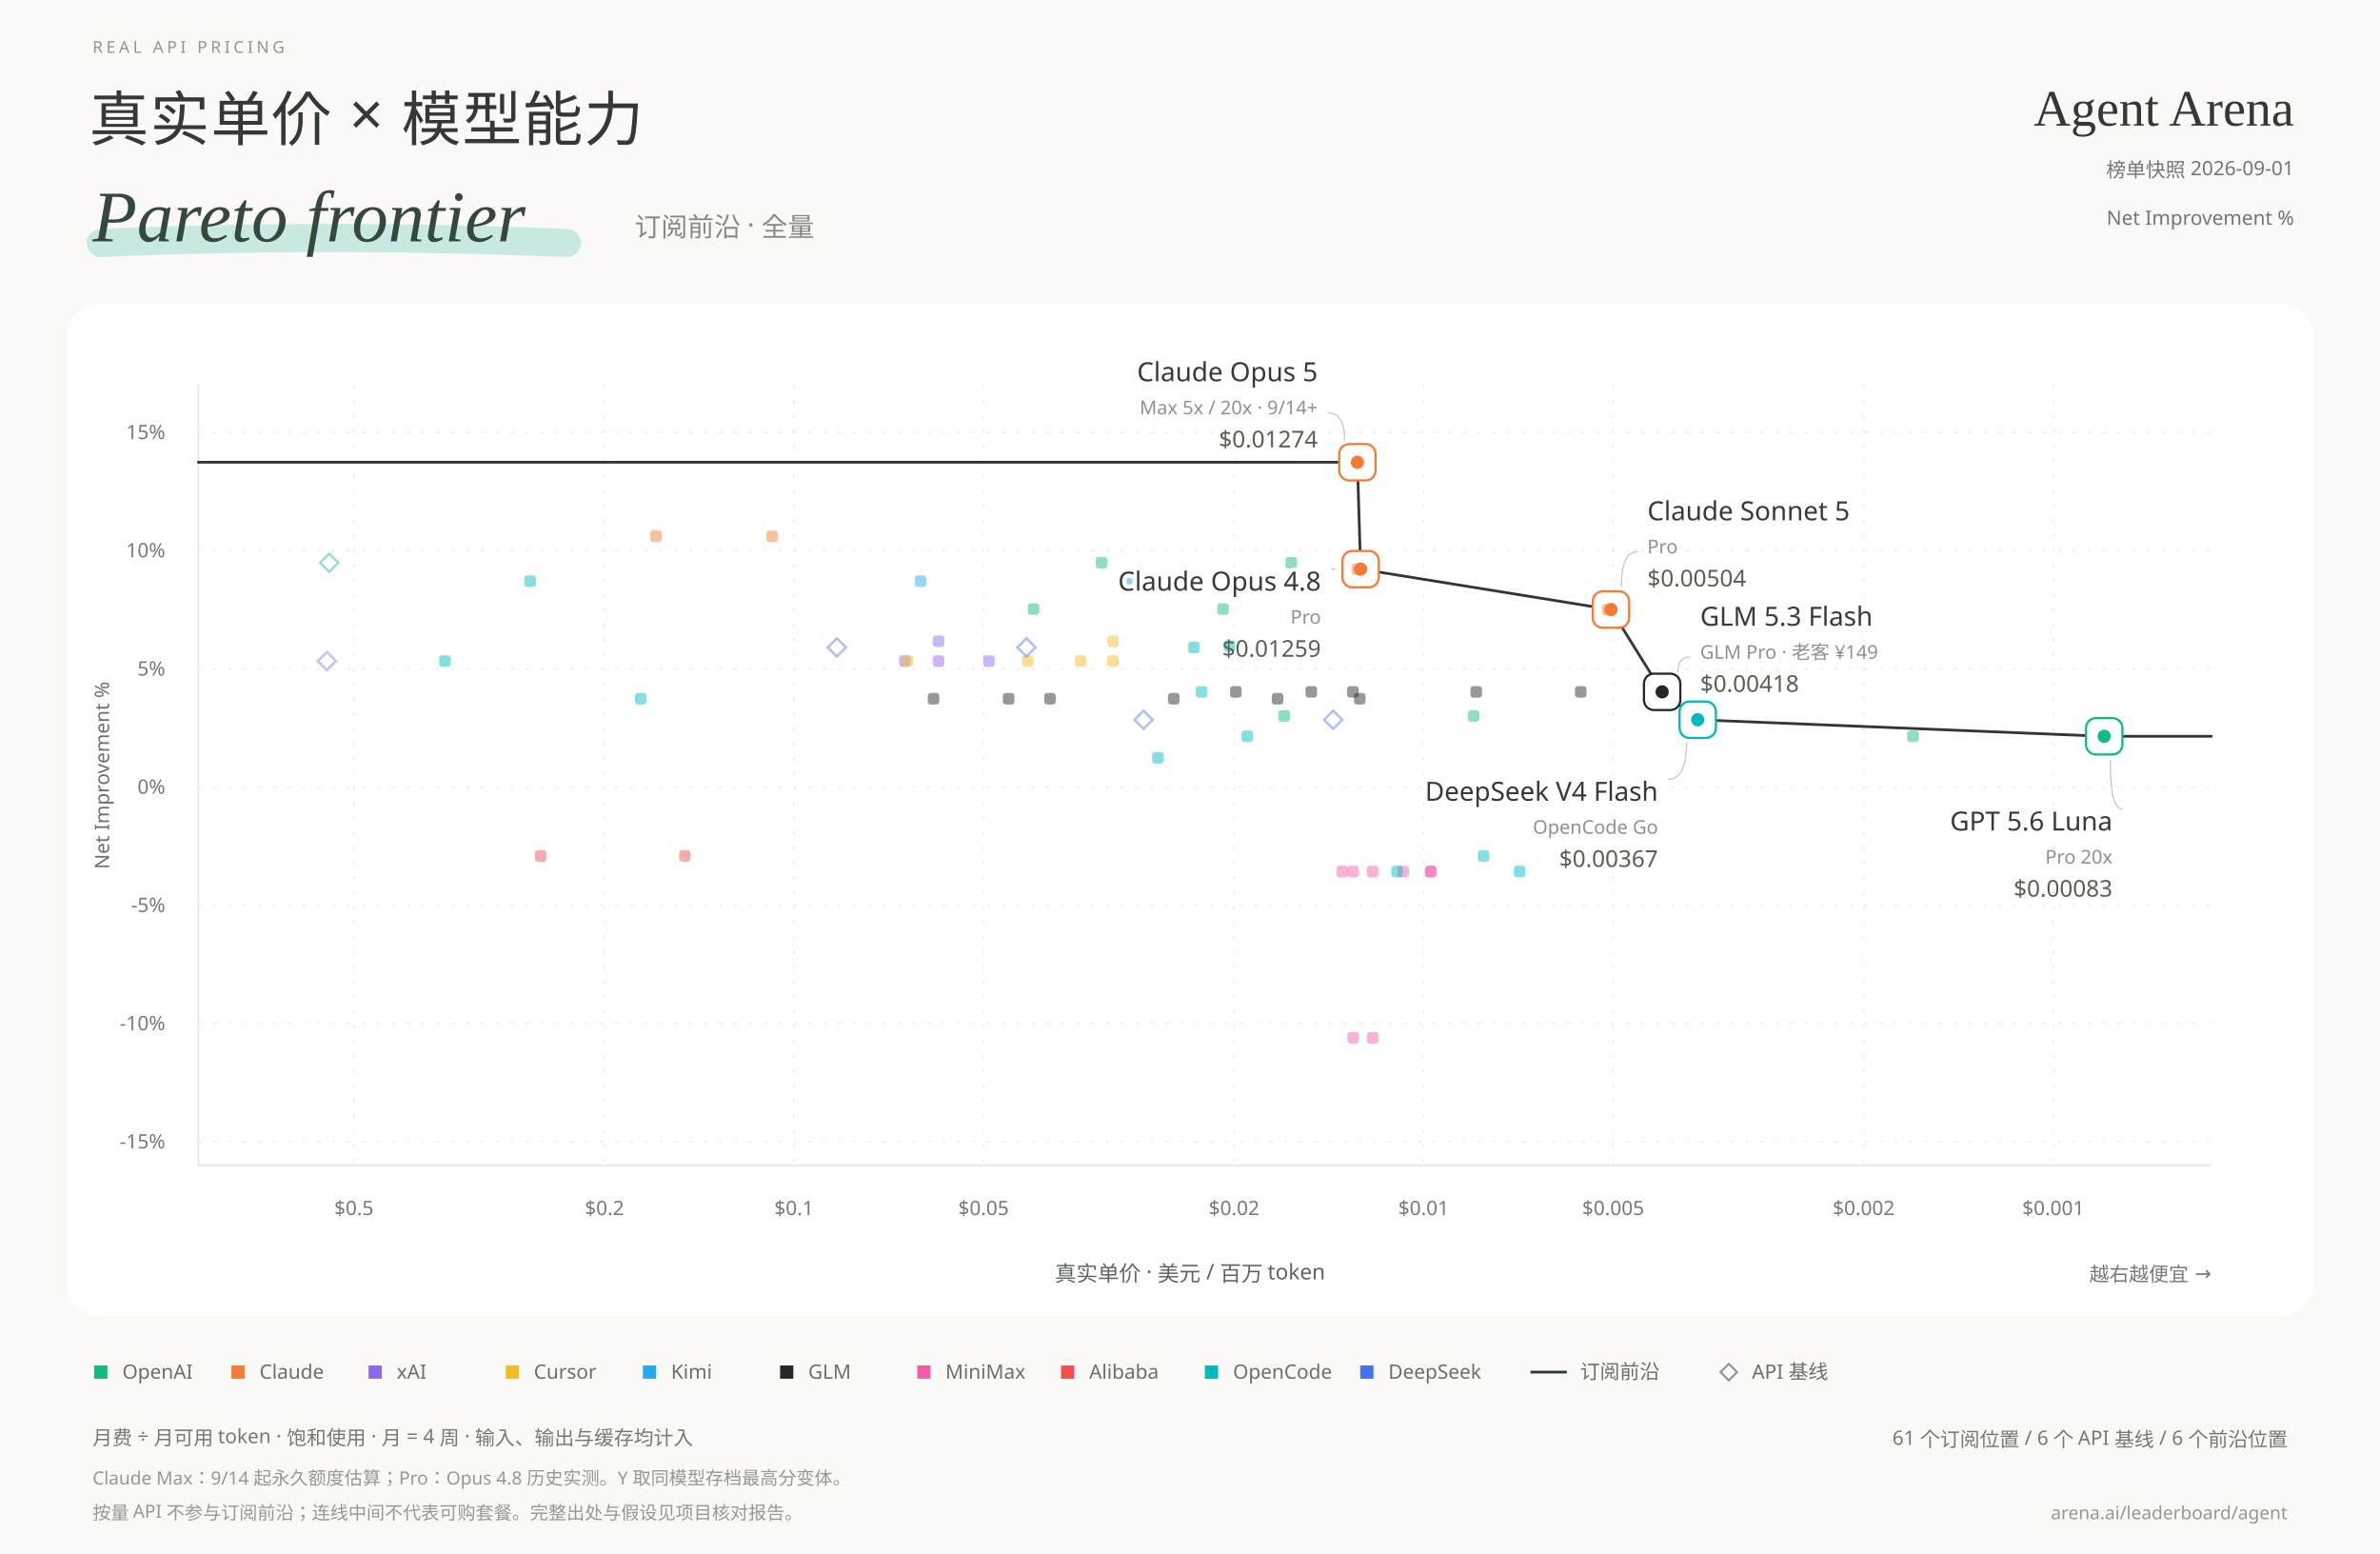
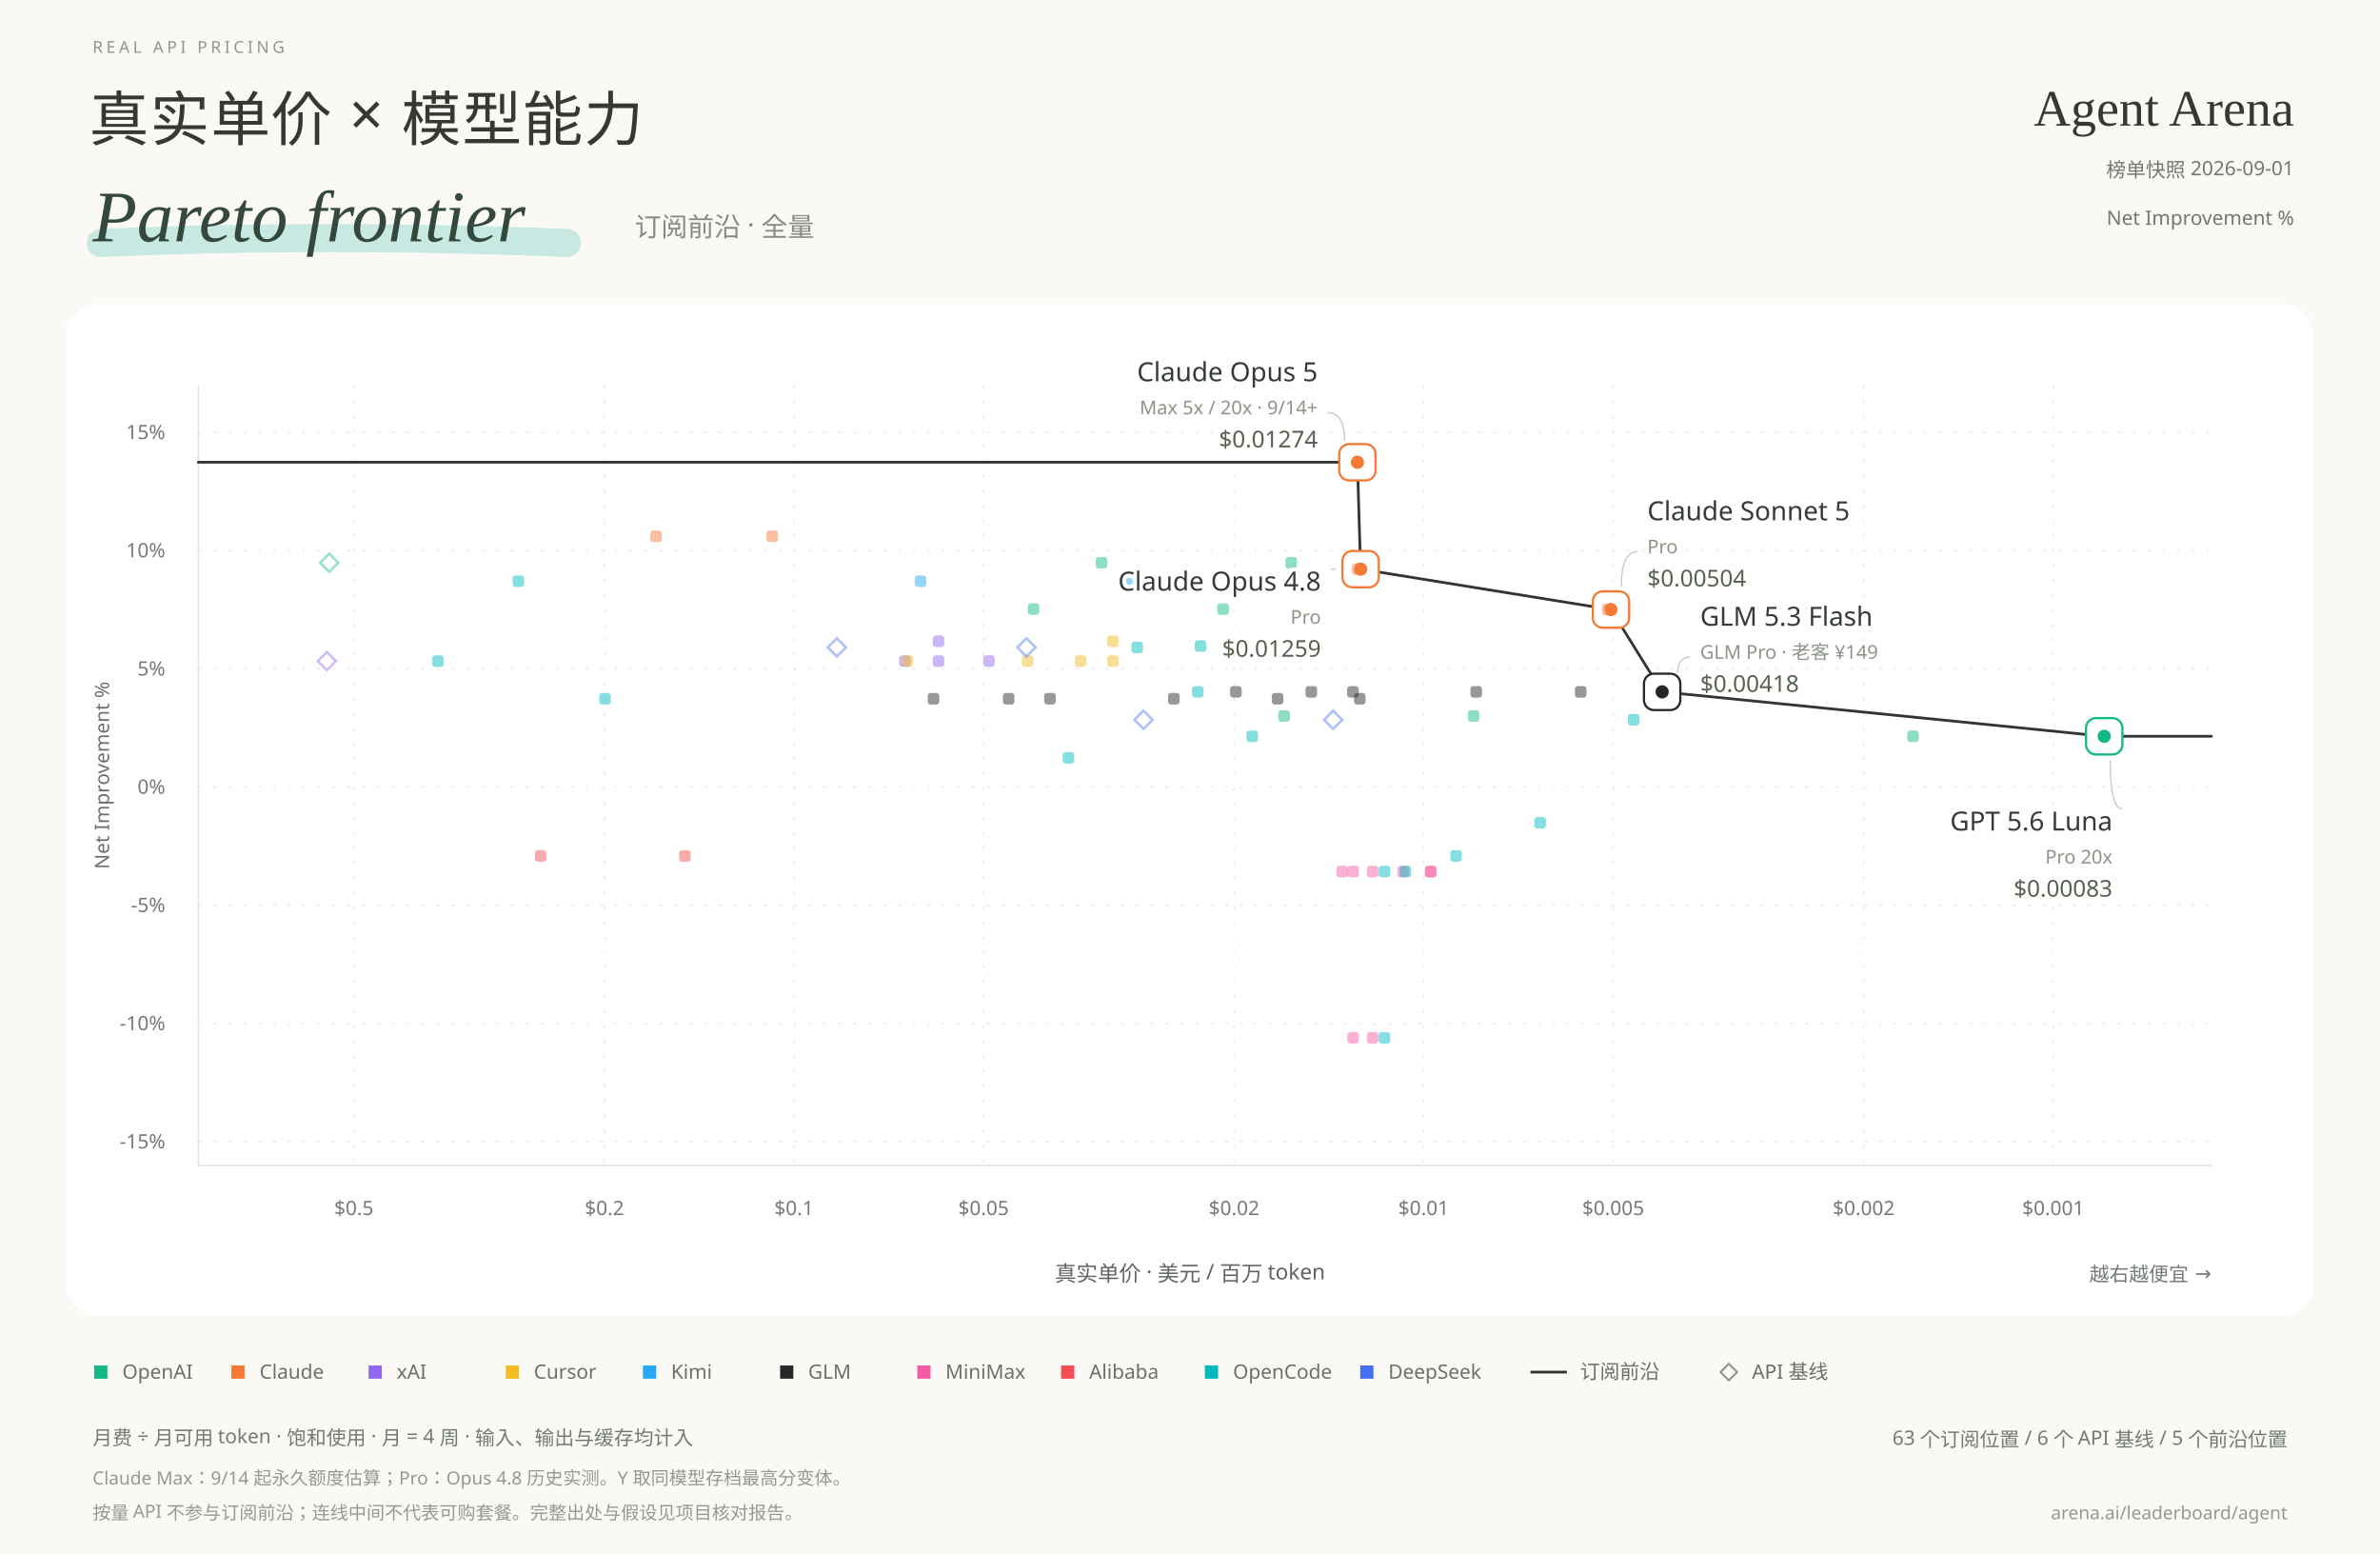
<svg xmlns="http://www.w3.org/2000/svg" width="1440" height="940" viewBox="0 0 1440 940" role="img" aria-labelledby="title desc">
  <style>text{font-family:"Microsoft YaHei","Segoe UI",sans-serif} .serif{font-family:"Times New Roman",serif} .number{font-family:"Segoe UI",sans-serif;font-variant-numeric:tabular-nums} .label-name{paint-order:stroke;stroke:#fff;stroke-width:5px;stroke-linejoin:round} .point:hover{opacity:1}</style>
  <rect width="1440" height="940" fill="#FAF9F6" />
  <text x="56.000" y="32.000" font-size="10" fill="#90968D" text-anchor="start" font-weight="400" letter-spacing="2.1">REAL API PRICING</text>
  <text x="54.000" y="85.000" font-size="36" fill="#343A33" text-anchor="start" font-weight="300" letter-spacing=".8">真实单价 × 模型能力</text>
  <path d="M61 147 Q197 141 343 147" stroke="#9FDDD0" stroke-width="17" stroke-linecap="round" opacity=".55" fill="none" />
  <text x="56.000" y="146.000" font-size="44" fill="#35483E" text-anchor="start" font-weight="400" class="serif" font-style="italic">Pareto frontier</text>
  <text x="384.000" y="143.000" font-size="16" fill="#858B81" text-anchor="start" font-weight="300">订阅前沿 · 全量</text>
  <text x="1388.000" y="76.000" font-size="31" fill="#343A33" text-anchor="end" font-weight="400" class="serif">Agent Arena</text>
  <text x="1388.000" y="107.000" font-size="12" fill="#737771" text-anchor="end" font-weight="400">榜单快照  2026-09-01</text>
  <text x="1388.000" y="136.000" font-size="12" fill="#737771" text-anchor="end" font-weight="400">Net Improvement %</text>
  <rect x="40" y="184" width="1360" height="612" rx="20" fill="#FFFFFF" />
  <path d="M1242.309 233V705" stroke="#E8EBE7" stroke-dasharray="2 7" opacity=".8" />
  <text x="1242.309" y="735.000" font-size="12" fill="#747B74" text-anchor="middle" font-weight="400" class="number">$0.001</text>
  <path d="M1127.629 233V705" stroke="#E8EBE7" stroke-dasharray="2 7" opacity=".8" />
  <text x="1127.629" y="735.000" font-size="12" fill="#747B74" text-anchor="middle" font-weight="400" class="number">$0.002</text>
  <path d="M976.030 233V705" stroke="#E8EBE7" stroke-dasharray="2 7" opacity=".8" />
  <text x="976.030" y="735.000" font-size="12" fill="#747B74" text-anchor="middle" font-weight="400" class="number">$0.005</text>
  <path d="M861.349 233V705" stroke="#E8EBE7" stroke-dasharray="2 7" opacity=".8" />
  <text x="861.349" y="735.000" font-size="12" fill="#747B74" text-anchor="middle" font-weight="400" class="number">$0.01</text>
  <path d="M746.669 233V705" stroke="#E8EBE7" stroke-dasharray="2 7" opacity=".8" />
  <text x="746.669" y="735.000" font-size="12" fill="#747B74" text-anchor="middle" font-weight="400" class="number">$0.02</text>
  <path d="M595.070 233V705" stroke="#E8EBE7" stroke-dasharray="2 7" opacity=".8" />
  <text x="595.070" y="735.000" font-size="12" fill="#747B74" text-anchor="middle" font-weight="400" class="number">$0.05</text>
  <path d="M480.390 233V705" stroke="#E8EBE7" stroke-dasharray="2 7" opacity=".8" />
  <text x="480.390" y="735.000" font-size="12" fill="#747B74" text-anchor="middle" font-weight="400" class="number">$0.1</text>
  <path d="M365.709 233V705" stroke="#E8EBE7" stroke-dasharray="2 7" opacity=".8" />
  <text x="365.709" y="735.000" font-size="12" fill="#747B74" text-anchor="middle" font-weight="400" class="number">$0.2</text>
  <path d="M214.110 233V705" stroke="#E8EBE7" stroke-dasharray="2 7" opacity=".8" />
  <text x="214.110" y="735.000" font-size="12" fill="#747B74" text-anchor="middle" font-weight="400" class="number">$0.5</text>
  <path d="M120 690.697H1338" stroke="#E8EBE7" stroke-dasharray="2 7" opacity=".8" />
  <text x="100.000" y="694.697" font-size="12" fill="#747B74" text-anchor="end" font-weight="400" class="number">-15%</text>
  <path d="M120 619.182H1338" stroke="#E8EBE7" stroke-dasharray="2 7" opacity=".8" />
  <text x="100.000" y="623.182" font-size="12" fill="#747B74" text-anchor="end" font-weight="400" class="number">-10%</text>
  <path d="M120 547.667H1338" stroke="#E8EBE7" stroke-dasharray="2 7" opacity=".8" />
  <text x="100.000" y="551.667" font-size="12" fill="#747B74" text-anchor="end" font-weight="400" class="number">-5%</text>
  <path d="M120 476.152H1338" stroke="#E8EBE7" stroke-dasharray="2 7" opacity=".8" />
  <text x="100.000" y="480.152" font-size="12" fill="#747B74" text-anchor="end" font-weight="400" class="number">0%</text>
  <path d="M120 404.636H1338" stroke="#E8EBE7" stroke-dasharray="2 7" opacity=".8" />
  <text x="100.000" y="408.636" font-size="12" fill="#747B74" text-anchor="end" font-weight="400" class="number">5%</text>
  <path d="M120 333.121H1338" stroke="#E8EBE7" stroke-dasharray="2 7" opacity=".8" />
  <text x="100.000" y="337.121" font-size="12" fill="#747B74" text-anchor="end" font-weight="400" class="number">10%</text>
  <path d="M120 261.606H1338" stroke="#E8EBE7" stroke-dasharray="2 7" opacity=".8" />
  <text x="100.000" y="265.606" font-size="12" fill="#747B74" text-anchor="end" font-weight="400" class="number">15%</text>
  <path d="M120 233V705H1338" fill="none" stroke="#E3E7E2" />
  <text x="66.000" y="469.000" font-size="12" fill="#697169" text-anchor="middle" font-weight="400" transform="rotate(-90 66 469.0)">Net Improvement %</text>
  <text x="720.000" y="775.000" font-size="13" fill="#5D655E" text-anchor="middle" font-weight="400">真实单价 · 美元 / 百万 token</text>
  <text x="1338.000" y="775.000" font-size="12" fill="#737B74" text-anchor="end" font-weight="400">越右越便宜 →</text>
-   <path id="frontier" d="M120.000,279.628 L821.284,279.628 L823.244,344.278 L974.711,368.736 L1005.666,418.510 L1027.194,435.388 L1273.137,445.400 L1338.000,445.400" fill="none" stroke="#303630" stroke-width="1.65" stroke-linecap="round" stroke-linejoin="round" />
+   <path id="frontier" d="M120.000,279.628 L821.284,279.628 L823.244,344.278 L974.711,368.736 L1005.666,418.510 L1273.137,445.400 L1338.000,445.400" fill="none" stroke="#303630" stroke-width="1.65" stroke-linecap="round" stroke-linejoin="round" />
  <g class="point" data-billing="subscription" data-frontier="false" data-price="0.03247" data-score="9.49" data-x="666.495" data-y="340.416" transform="translate(666.495 340.416)">
    <rect x="-3.5" y="-3.5" width="7" height="7" rx="1.8" fill="#12B886" opacity=".48" />
  </g>
  <g class="point" data-billing="subscription" data-frontier="false" data-price="0.01623" data-score="9.49" data-x="781.226" data-y="340.416" transform="translate(781.226 340.416)">
    <rect x="-3.5" y="-3.5" width="7" height="7" rx="1.8" fill="#12B886" opacity=".48" />
  </g>
  <g class="point" data-billing="subscription" data-frontier="true" data-price="0.01259" data-score="9.22" data-x="823.244" data-y="344.278" transform="translate(823.244 344.278)">
    <rect x="-11" y="-11" width="22" height="22" rx="6" fill="#FFF" stroke="#F47A35" stroke-width="1.35" />
    <circle r="4" fill="#F47A35" />
  </g>
  <g class="point" data-billing="subscription" data-frontier="true" data-price="0.01274" data-score="13.74" data-x="821.284" data-y="279.628" transform="translate(821.284 279.628)">
    <rect x="-11" y="-11" width="22" height="22" rx="6" fill="#FFF" stroke="#F47A35" stroke-width="1.35" />
    <circle r="4" fill="#F47A35" />
  </g>
  <g class="point" data-billing="subscription" data-frontier="false" data-price="0.05894" data-score="5.33" data-x="567.854" data-y="399.916" transform="translate(567.854 399.916)">
    <rect x="-3.5" y="-3.5" width="7" height="7" rx="1.8" fill="#9267EF" opacity=".48" />
  </g>
  <g class="point" data-billing="subscription" data-frontier="false" data-price="0.04902" data-score="5.33" data-x="598.345" data-y="399.916" transform="translate(598.345 399.916)">
    <rect x="-3.5" y="-3.5" width="7" height="7" rx="1.8" fill="#9267EF" opacity=".48" />
  </g>
  <g class="point" data-billing="subscription" data-frontier="false" data-price="0.06667" data-score="5.33" data-x="547.465" data-y="399.916" transform="translate(547.465 399.916)">
    <rect x="-3.5" y="-3.5" width="7" height="7" rx="1.8" fill="#9267EF" opacity=".48" />
  </g>
  <g class="point" data-billing="subscription" data-frontier="false" data-price="0.03115" data-score="5.33" data-x="673.362" data-y="399.916" transform="translate(673.362 399.916)">
    <rect x="-3.5" y="-3.5" width="7" height="7" rx="1.8" fill="#F2BC22" opacity=".48" />
  </g>
  <g class="point" data-billing="subscription" data-frontier="false" data-price="0.06601" data-score="5.33" data-x="549.111" data-y="399.916" transform="translate(549.111 399.916)">
    <rect x="-3.5" y="-3.5" width="7" height="7" rx="1.8" fill="#F2BC22" opacity=".48" />
  </g>
  <g class="point" data-billing="subscription" data-frontier="false" data-price="0.04255" data-score="5.33" data-x="621.764" data-y="399.916" transform="translate(621.764 399.916)">
    <rect x="-3.5" y="-3.5" width="7" height="7" rx="1.8" fill="#F2BC22" opacity=".48" />
  </g>
  <g class="point" data-billing="subscription" data-frontier="false" data-price="0.03505" data-score="5.33" data-x="653.845" data-y="399.916" transform="translate(653.845 399.916)">
    <rect x="-3.5" y="-3.5" width="7" height="7" rx="1.8" fill="#F2BC22" opacity=".48" />
  </g>
  <g class="point" data-billing="subscription" data-frontier="false" data-price="0.02529" data-score="8.71" data-x="707.842" data-y="351.572" transform="translate(707.842 351.572)">
    <rect x="-3.5" y="-3.5" width="7" height="7" rx="1.8" fill="#26A9F5" opacity=".48" />
  </g>
  <g class="point" data-billing="subscription" data-frontier="false" data-price="0.06295" data-score="8.71" data-x="556.964" data-y="351.572" transform="translate(556.964 351.572)">
    <rect x="-3.5" y="-3.5" width="7" height="7" rx="1.8" fill="#26A9F5" opacity=".48" />
  </g>
  <g class="point" data-billing="subscription" data-frontier="false" data-price="0.02961" data-score="8.71" data-x="681.750" data-y="351.572" transform="translate(681.750 351.572)">
    <rect x="-3.5" y="-3.5" width="7" height="7" rx="1.8" fill="#26A9F5" opacity=".48" />
  </g>
  <g class="point" data-billing="subscription" data-frontier="false" data-price="0.06003" data-score="3.74" data-x="564.822" data-y="422.658" transform="translate(564.822 422.658)">
    <rect x="-3.5" y="-3.5" width="7" height="7" rx="1.8" fill="#272727" opacity=".48" />
  </g>
  <g class="point" data-billing="subscription" data-frontier="false" data-price="0.01987" data-score="4.03" data-x="747.748" data-y="418.510" transform="translate(747.748 418.510)">
    <rect x="-3.5" y="-3.5" width="7" height="7" rx="1.8" fill="#272727" opacity=".48" />
  </g>
  <g class="point" data-billing="subscription" data-frontier="false" data-price="0.02493" data-score="3.74" data-x="710.214" data-y="422.658" transform="translate(710.214 422.658)">
    <rect x="-3.5" y="-3.5" width="7" height="7" rx="1.8" fill="#272727" opacity=".48" />
  </g>
  <g class="point" data-billing="subscription" data-frontier="false" data-price="0.00825" data-score="4.03" data-x="893.177" data-y="418.510" transform="translate(893.177 418.510)">
    <rect x="-3.5" y="-3.5" width="7" height="7" rx="1.8" fill="#272727" opacity=".48" />
  </g>
  <g class="point" data-billing="subscription" data-frontier="false" data-price="0.04561" data-score="3.74" data-x="610.274" data-y="422.658" transform="translate(610.274 422.658)">
    <rect x="-3.5" y="-3.5" width="7" height="7" rx="1.8" fill="#272727" opacity=".48" />
  </g>
  <g class="point" data-billing="subscription" data-frontier="false" data-price="0.01508" data-score="4.03" data-x="793.386" data-y="418.510" transform="translate(793.386 418.510)">
    <rect x="-3.5" y="-3.5" width="7" height="7" rx="1.8" fill="#272727" opacity=".48" />
  </g>
  <g class="point" data-billing="subscription" data-frontier="false" data-price="0.01263" data-score="3.74" data-x="822.719" data-y="422.658" transform="translate(822.719 422.658)">
    <rect x="-3.5" y="-3.5" width="7" height="7" rx="1.8" fill="#272727" opacity=".48" />
  </g>
  <g class="point" data-billing="subscription" data-frontier="true" data-price="0.00418" data-score="4.03" data-x="1005.666" data-y="418.510" transform="translate(1005.666 418.510)">
    <rect x="-11" y="-11" width="22" height="22" rx="6" fill="#FFF" stroke="#272727" stroke-width="1.35" />
    <circle r="4" fill="#272727" />
  </g>
  <g class="point" data-billing="subscription" data-frontier="false" data-price="0.03921" data-score="3.74" data-x="635.289" data-y="422.658" transform="translate(635.289 422.658)">
    <rect x="-3.5" y="-3.5" width="7" height="7" rx="1.8" fill="#272727" opacity=".48" />
  </g>
  <g class="point" data-billing="subscription" data-frontier="false" data-price="0.01295" data-score="4.03" data-x="818.579" data-y="418.510" transform="translate(818.579 418.510)">
    <rect x="-3.5" y="-3.5" width="7" height="7" rx="1.8" fill="#272727" opacity=".48" />
  </g>
  <g class="point" data-billing="subscription" data-frontier="false" data-price="0.01706" data-score="3.74" data-x="772.975" data-y="422.658" transform="translate(772.975 422.658)">
    <rect x="-3.5" y="-3.5" width="7" height="7" rx="1.8" fill="#272727" opacity=".48" />
  </g>
  <g class="point" data-billing="subscription" data-frontier="false" data-price="0.00563" data-score="4.03" data-x="956.396" data-y="418.510" transform="translate(956.396 418.510)">
    <rect x="-3.5" y="-3.5" width="7" height="7" rx="1.8" fill="#272727" opacity=".48" />
  </g>
  <g class="point" data-billing="subscription" data-frontier="false" data-price="0.01205" data-score="-3.57" data-x="830.497" data-y="527.213" transform="translate(830.497 527.213)">
    <rect x="-3.5" y="-3.5" width="7" height="7" rx="1.8" fill="#F45BA5" opacity=".48" />
  </g>
  <g class="point" data-billing="subscription" data-frontier="false" data-price="0.00975" data-score="-3.57" data-x="865.538" data-y="527.213" transform="translate(865.538 527.213)">
    <rect x="-3.5" y="-3.5" width="7" height="7" rx="1.8" fill="#F45BA5" opacity=".48" />
  </g>
  <g class="point" data-billing="subscription" data-frontier="false" data-price="0.00974" data-score="-3.57" data-x="865.708" data-y="527.213" transform="translate(865.708 527.213)">
    <rect x="-3.5" y="-3.5" width="7" height="7" rx="1.8" fill="#F45BA5" opacity=".48" />
  </g>
  <g class="point" data-billing="subscription" data-frontier="false" data-price="0.01294" data-score="-3.57" data-x="818.707" data-y="527.213" transform="translate(818.707 527.213)">
    <rect x="-3.5" y="-3.5" width="7" height="7" rx="1.8" fill="#F45BA5" opacity=".48" />
  </g>
  <g class="point" data-billing="subscription" data-frontier="false" data-price="0.01078" data-score="-3.57" data-x="848.923" data-y="527.213" transform="translate(848.923 527.213)">
    <rect x="-3.5" y="-3.5" width="7" height="7" rx="1.8" fill="#F45BA5" opacity=".48" />
  </g>
  <g class="point" data-billing="subscription" data-frontier="false" data-price="0.01347" data-score="-3.57" data-x="812.065" data-y="527.213" transform="translate(812.065 527.213)">
    <rect x="-3.5" y="-3.5" width="7" height="7" rx="1.8" fill="#F45BA5" opacity=".48" />
  </g>
  <g class="point" data-billing="subscription" data-frontier="false" data-price="0.14901" data-score="-2.91" data-x="414.401" data-y="517.773" transform="translate(414.401 517.773)">
    <rect x="-3.5" y="-3.5" width="7" height="7" rx="1.8" fill="#F34E54" opacity=".48" />
  </g>
  <g class="point" data-billing="subscription" data-frontier="false" data-price="0.25253" data-score="-2.91" data-x="327.124" data-y="517.773" transform="translate(327.124 517.773)">
    <rect x="-3.5" y="-3.5" width="7" height="7" rx="1.8" fill="#F34E54" opacity=".48" />
  </g>
-   <g class="point" data-billing="subscription" data-frontier="false" data-price="0.35842" data-score="5.33" data-x="269.188" data-y="399.916" transform="translate(269.188 399.916)">
-     <rect x="-3.5" y="-3.5" width="7" height="7" rx="1.8" fill="#00B9BC" opacity=".48" />
-   </g>
-   <g class="point" data-billing="subscription" data-frontier="false" data-price="0.01905" data-score="2.15" data-x="754.721" data-y="445.400" transform="translate(754.721 445.400)">
-     <rect x="-3.5" y="-3.5" width="7" height="7" rx="1.8" fill="#00B9BC" opacity=".48" />
-   </g>
-   <g class="point" data-billing="subscription" data-frontier="false" data-price="0.02252" data-score="4.03" data-x="727.035" data-y="418.510" transform="translate(727.035 418.510)">
-     <rect x="-3.5" y="-3.5" width="7" height="7" rx="1.8" fill="#00B9BC" opacity=".48" />
-   </g>
-   <g class="point" data-billing="subscription" data-frontier="false" data-price="0.17513" data-score="3.74" data-x="387.679" data-y="422.658" transform="translate(387.679 422.658)">
-     <rect x="-3.5" y="-3.5" width="7" height="7" rx="1.8" fill="#00B9BC" opacity=".48" />
-   </g>
-   <g class="point" data-billing="subscription" data-frontier="false" data-price="0.26247" data-score="8.71" data-x="320.737" data-y="351.572" transform="translate(320.737 351.572)">
-     <rect x="-3.5" y="-3.5" width="7" height="7" rx="1.8" fill="#00B9BC" opacity=".48" />
-   </g>
-   <g class="point" data-billing="subscription" data-frontier="false" data-price="0.02642" data-score="1.24" data-x="700.610" data-y="458.416" transform="translate(700.610 458.416)">
-     <rect x="-3.5" y="-3.5" width="7" height="7" rx="1.8" fill="#00B9BC" opacity=".48" />
-   </g>
-   <g class="point" data-billing="subscription" data-frontier="false" data-price="0.01102" data-score="-3.57" data-x="845.280" data-y="527.213" transform="translate(845.280 527.213)">
-     <rect x="-3.5" y="-3.5" width="7" height="7" rx="1.8" fill="#00B9BC" opacity=".48" />
-   </g>
-   <g class="point" data-billing="subscription" data-frontier="false" data-price="0.00803" data-score="-2.91" data-x="897.649" data-y="517.773" transform="translate(897.649 517.773)">
-     <rect x="-3.5" y="-3.5" width="7" height="7" rx="1.8" fill="#00B9BC" opacity=".48" />
-   </g>
-   <g class="point" data-billing="subscription" data-frontier="false" data-price="0.02316" data-score="5.91" data-x="722.399" data-y="391.621" transform="translate(722.399 391.621)">
-     <rect x="-3.5" y="-3.5" width="7" height="7" rx="1.8" fill="#00B9BC" opacity=".48" />
-   </g>
-   <g class="point" data-billing="subscription" data-frontier="true" data-price="0.00367" data-score="2.85" data-x="1027.194" data-y="435.388" transform="translate(1027.194 435.388)">
-     <rect x="-11" y="-11" width="22" height="22" rx="6" fill="#FFF" stroke="#00B9BC" stroke-width="1.35" />
-     <circle r="4" fill="#00B9BC" />
-   </g>
-   <g class="point" data-billing="subscription" data-frontier="false" data-price="0.02034" data-score="5.97" data-x="743.880" data-y="390.762" transform="translate(743.880 390.762)">
-     <rect x="-3.5" y="-3.5" width="7" height="7" rx="1.8" fill="#00B9BC" opacity=".48" />
-   </g>
-   <g class="point" data-billing="subscription" data-frontier="false" data-price="0.00704" data-score="-3.57" data-x="919.418" data-y="527.213" transform="translate(919.418 527.213)">
+   <g class="point" data-billing="subscription" data-frontier="false" data-price="0.36765" data-score="5.33" data-x="264.982" data-y="399.916" transform="translate(264.982 399.916)">
+     <rect x="-3.5" y="-3.5" width="7" height="7" rx="1.8" fill="#00B9BC" opacity=".48" />
+   </g>
+   <g class="point" data-billing="subscription" data-frontier="false" data-price="0.01871" data-score="2.15" data-x="757.700" data-y="445.400" transform="translate(757.700 445.400)">
+     <rect x="-3.5" y="-3.5" width="7" height="7" rx="1.8" fill="#00B9BC" opacity=".48" />
+   </g>
+   <g class="point" data-billing="subscription" data-frontier="false" data-price="0.02284" data-score="4.03" data-x="724.701" data-y="418.510" transform="translate(724.701 418.510)">
+     <rect x="-3.5" y="-3.5" width="7" height="7" rx="1.8" fill="#00B9BC" opacity=".48" />
+   </g>
+   <g class="point" data-billing="subscription" data-frontier="false" data-price="0.1996" data-score="3.74" data-x="366.040" data-y="422.658" transform="translate(366.040 422.658)">
+     <rect x="-3.5" y="-3.5" width="7" height="7" rx="1.8" fill="#00B9BC" opacity=".48" />
+   </g>
+   <g class="point" data-billing="subscription" data-frontier="false" data-price="0.27397" data-score="8.71" data-x="313.642" data-y="351.572" transform="translate(313.642 351.572)">
+     <rect x="-3.5" y="-3.5" width="7" height="7" rx="1.8" fill="#00B9BC" opacity=".48" />
+   </g>
+   <g class="point" data-billing="subscription" data-frontier="false" data-price="0.03666" data-score="1.24" data-x="646.415" data-y="458.416" transform="translate(646.415 458.416)">
+     <rect x="-3.5" y="-3.5" width="7" height="7" rx="1.8" fill="#00B9BC" opacity=".48" />
+   </g>
+   <g class="point" data-billing="subscription" data-frontier="false" data-price="0.01069" data-score="-3.57" data-x="850.310" data-y="527.213" transform="translate(850.310 527.213)">
+     <rect x="-3.5" y="-3.5" width="7" height="7" rx="1.8" fill="#00B9BC" opacity=".48" />
+   </g>
+   <g class="point" data-billing="subscription" data-frontier="false" data-price="0.01154" data-score="-3.57" data-x="837.651" data-y="527.213" transform="translate(837.651 527.213)">
+     <rect x="-3.5" y="-3.5" width="7" height="7" rx="1.8" fill="#00B9BC" opacity=".48" />
+   </g>
+   <g class="point" data-billing="subscription" data-frontier="false" data-price="0.01154" data-score="-10.6" data-x="837.651" data-y="627.764" transform="translate(837.651 627.764)">
+     <rect x="-3.5" y="-3.5" width="7" height="7" rx="1.8" fill="#00B9BC" opacity=".48" />
+   </g>
+   <g class="point" data-billing="subscription" data-frontier="false" data-price="0.00888" data-score="-2.91" data-x="881.002" data-y="517.773" transform="translate(881.002 517.773)">
+     <rect x="-3.5" y="-3.5" width="7" height="7" rx="1.8" fill="#00B9BC" opacity=".48" />
+   </g>
+   <g class="point" data-billing="subscription" data-frontier="false" data-price="0.0285" data-score="5.91" data-x="688.072" data-y="391.621" transform="translate(688.072 391.621)">
+     <rect x="-3.5" y="-3.5" width="7" height="7" rx="1.8" fill="#00B9BC" opacity=".48" />
+   </g>
+   <g class="point" data-billing="subscription" data-frontier="false" data-price="0.00464" data-score="2.85" data-x="988.393" data-y="435.388" transform="translate(988.393 435.388)">
+     <rect x="-3.5" y="-3.5" width="7" height="7" rx="1.8" fill="#00B9BC" opacity=".48" />
+   </g>
+   <g class="point" data-billing="subscription" data-frontier="false" data-price="0.02261" data-score="5.97" data-x="726.375" data-y="390.762" transform="translate(726.375 390.762)">
+     <rect x="-3.5" y="-3.5" width="7" height="7" rx="1.8" fill="#00B9BC" opacity=".48" />
+   </g>
+   <g class="point" data-billing="subscription" data-frontier="false" data-price="0.00653" data-score="-1.51" data-x="931.860" data-y="497.749" transform="translate(931.860 497.749)">
    <rect x="-3.5" y="-3.5" width="7" height="7" rx="1.8" fill="#00B9BC" opacity=".48" />
  </g>
  <g class="point" data-billing="subscription" data-frontier="false" data-price="0.01665" data-score="3.01" data-x="776.999" data-y="433.099" transform="translate(776.999 433.099)">
    <rect x="-3.5" y="-3.5" width="7" height="7" rx="1.8" fill="#12B886" opacity=".48" />
  </g>
  <g class="point" data-billing="subscription" data-frontier="false" data-price="0.00167" data-score="2.15" data-x="1157.463" data-y="445.400" transform="translate(1157.463 445.400)">
    <rect x="-3.5" y="-3.5" width="7" height="7" rx="1.8" fill="#12B886" opacity=".48" />
  </g>
  <g class="point" data-billing="subscription" data-frontier="false" data-price="0.04163" data-score="7.53" data-x="625.380" data-y="368.450" transform="translate(625.380 368.450)">
    <rect x="-3.5" y="-3.5" width="7" height="7" rx="1.8" fill="#12B886" opacity=".48" />
  </g>
  <g class="point" data-billing="subscription" data-frontier="false" data-price="0.00833" data-score="3.01" data-x="891.580" data-y="433.099" transform="translate(891.580 433.099)">
    <rect x="-3.5" y="-3.5" width="7" height="7" rx="1.8" fill="#12B886" opacity=".48" />
  </g>
  <g class="point" data-billing="subscription" data-frontier="true" data-price="0.00083" data-score="2.15" data-x="1273.137" data-y="445.400" transform="translate(1273.137 445.400)">
    <rect x="-11" y="-11" width="22" height="22" rx="6" fill="#FFF" stroke="#12B886" stroke-width="1.35" />
    <circle r="4" fill="#12B886" />
  </g>
  <g class="point" data-billing="subscription" data-frontier="false" data-price="0.02082" data-score="7.53" data-x="740.021" data-y="368.450" transform="translate(740.021 368.450)">
    <rect x="-3.5" y="-3.5" width="7" height="7" rx="1.8" fill="#12B886" opacity=".48" />
  </g>
  <g class="point" data-billing="subscription" data-frontier="true" data-price="0.00504" data-score="7.51" data-x="974.711" data-y="368.736" transform="translate(974.711 368.736)">
    <rect x="-11" y="-11" width="22" height="22" rx="6" fill="#FFF" stroke="#F47A35" stroke-width="1.35" />
    <circle r="4" fill="#F47A35" />
  </g>
  <g class="point" data-billing="subscription" data-frontier="false" data-price="0.0051" data-score="7.51" data-x="972.753" data-y="368.736" transform="translate(972.753 368.736)">
    <rect x="-3.5" y="-3.5" width="7" height="7" rx="1.8" fill="#F47A35" opacity=".48" />
  </g>
  <g class="point" data-billing="subscription" data-frontier="false" data-price="0.01274" data-score="9.22" data-x="821.284" data-y="344.278" transform="translate(821.284 344.278)">
    <rect x="-3.5" y="-3.5" width="7" height="7" rx="1.8" fill="#F47A35" opacity=".48" />
  </g>
  <g class="point" data-billing="subscription" data-frontier="false" data-price="0.16561" data-score="10.61" data-x="396.926" data-y="324.396" transform="translate(396.926 324.396)">
    <rect x="-3.5" y="-3.5" width="7" height="7" rx="1.8" fill="#F47A35" opacity=".48" />
  </g>
  <g class="point" data-billing="subscription" data-frontier="false" data-price="0.10828" data-score="10.61" data-x="467.228" data-y="324.396" transform="translate(467.228 324.396)">
    <rect x="-3.5" y="-3.5" width="7" height="7" rx="1.8" fill="#F47A35" opacity=".48" />
  </g>
  <g class="point" data-billing="subscription" data-frontier="false" data-price="0.03115" data-score="6.17" data-x="673.362" data-y="387.902" transform="translate(673.362 387.902)">
    <rect x="-3.5" y="-3.5" width="7" height="7" rx="1.8" fill="#F2BC22" opacity=".48" />
  </g>
  <g class="point" data-billing="subscription" data-frontier="false" data-price="0.05894" data-score="6.17" data-x="567.854" data-y="387.902" transform="translate(567.854 387.902)">
    <rect x="-3.5" y="-3.5" width="7" height="7" rx="1.8" fill="#9267EF" opacity=".48" />
  </g>
  <g class="point" data-billing="subscription" data-frontier="false" data-price="0.01205" data-score="-10.6" data-x="830.497" data-y="627.764" transform="translate(830.497 627.764)">
    <rect x="-3.5" y="-3.5" width="7" height="7" rx="1.8" fill="#F45BA5" opacity=".48" />
  </g>
  <g class="point" data-billing="subscription" data-frontier="false" data-price="0.01294" data-score="-10.6" data-x="818.707" data-y="627.764" transform="translate(818.707 627.764)">
    <rect x="-3.5" y="-3.5" width="7" height="7" rx="1.8" fill="#F45BA5" opacity=".48" />
  </g>
  <g class="point" data-billing="metered" data-frontier="false" data-price="0.01392" data-score="2.85" data-x="806.629" data-y="435.388" transform="translate(806.629 435.388)">
    <path d="M0 -5.5L5.5 0 0 5.5 -5.5 0Z" fill="white" stroke="#4570F5" stroke-width="1.5" opacity=".44" />
  </g>
  <g class="point" data-billing="metered" data-frontier="false" data-price="0.02785" data-score="2.85" data-x="691.889" data-y="435.388" transform="translate(691.889 435.388)">
    <path d="M0 -5.5L5.5 0 0 5.5 -5.5 0Z" fill="white" stroke="#4570F5" stroke-width="1.5" opacity=".44" />
  </g>
  <g class="point" data-billing="metered" data-frontier="false" data-price="0.04274" data-score="5.91" data-x="621.027" data-y="391.621" transform="translate(621.027 391.621)">
    <path d="M0 -5.5L5.5 0 0 5.5 -5.5 0Z" fill="white" stroke="#4570F5" stroke-width="1.5" opacity=".44" />
  </g>
  <g class="point" data-billing="metered" data-frontier="false" data-price="0.08549" data-score="5.91" data-x="506.327" data-y="391.621" transform="translate(506.327 391.621)">
    <path d="M0 -5.5L5.5 0 0 5.5 -5.5 0Z" fill="white" stroke="#4570F5" stroke-width="1.5" opacity=".44" />
  </g>
  <g class="point" data-billing="metered" data-frontier="false" data-price="0.54723" data-score="9.49" data-x="199.176" data-y="340.416" transform="translate(199.176 340.416)">
    <path d="M0 -5.5L5.5 0 0 5.5 -5.5 0Z" fill="white" stroke="#12B886" stroke-width="1.5" opacity=".44" />
  </g>
  <g class="point" data-billing="metered" data-frontier="false" data-price="0.55193" data-score="5.33" data-x="197.762" data-y="399.916" transform="translate(197.762 399.916)">
    <path d="M0 -5.5L5.5 0 0 5.5 -5.5 0Z" fill="white" stroke="#9267EF" stroke-width="1.5" opacity=".44" />
  </g>
  <g class="front-label" data-model="claude-opus-5">
    <path d="M813.567,266.765Q813.567,249.628 803.284,249.628" stroke="#C4CDC3" stroke-width=".8" fill="none" />
    <text x="797.284" y="230.628" font-size="16" fill="#343C34" text-anchor="end" font-weight="400" class="label-name">Claude Opus 5</text>
    <text x="797.284" y="250.628" font-size="11.5" fill="#8B9487" text-anchor="end" font-weight="400">Max 5x / 20x · 9/14+</text>
    <text x="797.284" y="270.628" font-size="14" fill="#566150" text-anchor="end" font-weight="400" class="number">$0.01274</text>
  </g>
  <g class="front-label" data-model="claude-opus-4.8">
    <path d="M808.244,344.278Q808.244,344.278 805.244,344.278" stroke="#C4CDC3" stroke-width=".8" fill="none" />
    <text x="799.244" y="357.278" font-size="16" fill="#343C34" text-anchor="end" font-weight="400" class="label-name">Claude Opus 4.8</text>
    <text x="799.244" y="377.278" font-size="11.5" fill="#8B9487" text-anchor="end" font-weight="400">Pro</text>
    <text x="799.244" y="397.278" font-size="14" fill="#566150" text-anchor="end" font-weight="400" class="number">$0.01259</text>
  </g>
  <g class="front-label" data-model="claude-sonnet-5">
    <path d="M980.948,355.094Q980.948,333.736 990.711,333.736" stroke="#C4CDC3" stroke-width=".8" fill="none" />
    <text x="996.711" y="314.736" font-size="16" fill="#343C34" text-anchor="start" font-weight="400" class="label-name">Claude Sonnet 5</text>
    <text x="996.711" y="334.736" font-size="11.5" fill="#8B9487" text-anchor="start" font-weight="400">Pro</text>
    <text x="996.711" y="354.736" font-size="14" fill="#566150" text-anchor="start" font-weight="400" class="number">$0.00504</text>
  </g>
  <g class="front-label" data-model="glm-5.3-flash">
    <path d="M1015.104,406.852Q1015.104,397.510 1022.666,397.510" stroke="#C4CDC3" stroke-width=".8" fill="none" />
    <text x="1028.666" y="378.510" font-size="16" fill="#343C34" text-anchor="start" font-weight="400" class="label-name">GLM 5.3 Flash</text>
    <text x="1028.666" y="398.510" font-size="11.5" fill="#8B9487" text-anchor="start" font-weight="400">GLM Pro · 老客 ¥149</text>
    <text x="1028.666" y="418.510" font-size="14" fill="#566150" text-anchor="start" font-weight="400" class="number">$0.00418</text>
-   </g>
-   <g class="front-label" data-model="deepseek-v4-flash">
-     <path d="M1020.486,448.804Q1020.486,471.388 1009.194,471.388" stroke="#C4CDC3" stroke-width=".8" fill="none" />
-     <text x="1003.194" y="484.388" font-size="16" fill="#343C34" text-anchor="end" font-weight="400" class="label-name">DeepSeek V4 Flash</text>
-     <text x="1003.194" y="504.388" font-size="11.5" fill="#8B9487" text-anchor="end" font-weight="400">OpenCode Go</text>
-     <text x="1003.194" y="524.388" font-size="14" fill="#566150" text-anchor="end" font-weight="400" class="number">$0.00367</text>
  </g>
  <g class="front-label" data-model="gpt-5.6-luna">
    <path d="M1276.775,459.952Q1276.775,489.400 1284.137,489.400" stroke="#C4CDC3" stroke-width=".8" fill="none" />
    <text x="1278.137" y="502.400" font-size="16" fill="#343C34" text-anchor="end" font-weight="400" class="label-name">GPT 5.6 Luna</text>
    <text x="1278.137" y="522.400" font-size="11.5" fill="#8B9487" text-anchor="end" font-weight="400">Pro 20x</text>
    <text x="1278.137" y="542.400" font-size="14" fill="#566150" text-anchor="end" font-weight="400" class="number">$0.00083</text>
  </g>
  <rect x="57" y="826" width="8" height="8" fill="#12B886" />
  <text x="74.000" y="834.000" font-size="12" fill="#687168" text-anchor="start" font-weight="400">OpenAI</text>
  <rect x="140" y="826" width="8" height="8" fill="#F47A35" />
  <text x="157.000" y="834.000" font-size="12" fill="#687168" text-anchor="start" font-weight="400">Claude</text>
  <rect x="223" y="826" width="8" height="8" fill="#9267EF" />
  <text x="240.000" y="834.000" font-size="12" fill="#687168" text-anchor="start" font-weight="400">xAI</text>
  <rect x="306" y="826" width="8" height="8" fill="#F2BC22" />
  <text x="323.000" y="834.000" font-size="12" fill="#687168" text-anchor="start" font-weight="400">Cursor</text>
  <rect x="389" y="826" width="8" height="8" fill="#26A9F5" />
  <text x="406.000" y="834.000" font-size="12" fill="#687168" text-anchor="start" font-weight="400">Kimi</text>
  <rect x="472" y="826" width="8" height="8" fill="#272727" />
  <text x="489.000" y="834.000" font-size="12" fill="#687168" text-anchor="start" font-weight="400">GLM</text>
  <rect x="555" y="826" width="8" height="8" fill="#F45BA5" />
  <text x="572.000" y="834.000" font-size="12" fill="#687168" text-anchor="start" font-weight="400">MiniMax</text>
  <rect x="642" y="826" width="8" height="8" fill="#F34E54" />
  <text x="659.000" y="834.000" font-size="12" fill="#687168" text-anchor="start" font-weight="400">Alibaba</text>
  <rect x="729" y="826" width="8" height="8" fill="#00B9BC" />
  <text x="746.000" y="834.000" font-size="12" fill="#687168" text-anchor="start" font-weight="400">OpenCode</text>
  <rect x="823" y="826" width="8" height="8" fill="#4570F5" />
  <text x="840.000" y="834.000" font-size="12" fill="#687168" text-anchor="start" font-weight="400">DeepSeek</text>
  <path d="M926 830h22" stroke="#303630" stroke-width="1.65" />
  <text x="956.000" y="834.000" font-size="12" fill="#687168" text-anchor="start" font-weight="400">订阅前沿</text>
  <path d="M1046 825l5 5-5 5-5-5Z" fill="none" stroke="#8B958D" stroke-width="1.2" />
  <text x="1060.000" y="834.000" font-size="12" fill="#687168" text-anchor="start" font-weight="400">API 基线</text>
  <text x="56.000" y="874.000" font-size="12" fill="#727B72" text-anchor="start" font-weight="400">月费 ÷ 月可用 token  ·  饱和使用  ·  月 = 4 周  ·  输入、输出与缓存均计入</text>
-   <text x="1384.000" y="874.000" font-size="12" fill="#727B72" text-anchor="end" font-weight="400">61 个订阅位置 / 6 个 API 基线 / 6 个前沿位置</text>
+   <text x="1384.000" y="874.000" font-size="12" fill="#727B72" text-anchor="end" font-weight="400">63 个订阅位置 / 6 个 API 基线 / 5 个前沿位置</text>
  <text x="56.000" y="898.000" font-size="11" fill="#929A90" text-anchor="start" font-weight="400">Claude Max：9/14 起永久额度估算；Pro：Opus 4.8 历史实测。Y 取同模型存档最高分变体。</text>
  <text x="56.000" y="919.000" font-size="11" fill="#929A90" text-anchor="start" font-weight="400">按量 API 不参与订阅前沿；连线中间不代表可购套餐。完整出处与假设见项目核对报告。</text>
  <text x="1384.000" y="919.000" font-size="11" fill="#929A90" text-anchor="end" font-weight="400">arena.ai/leaderboard/agent</text>
</svg>
